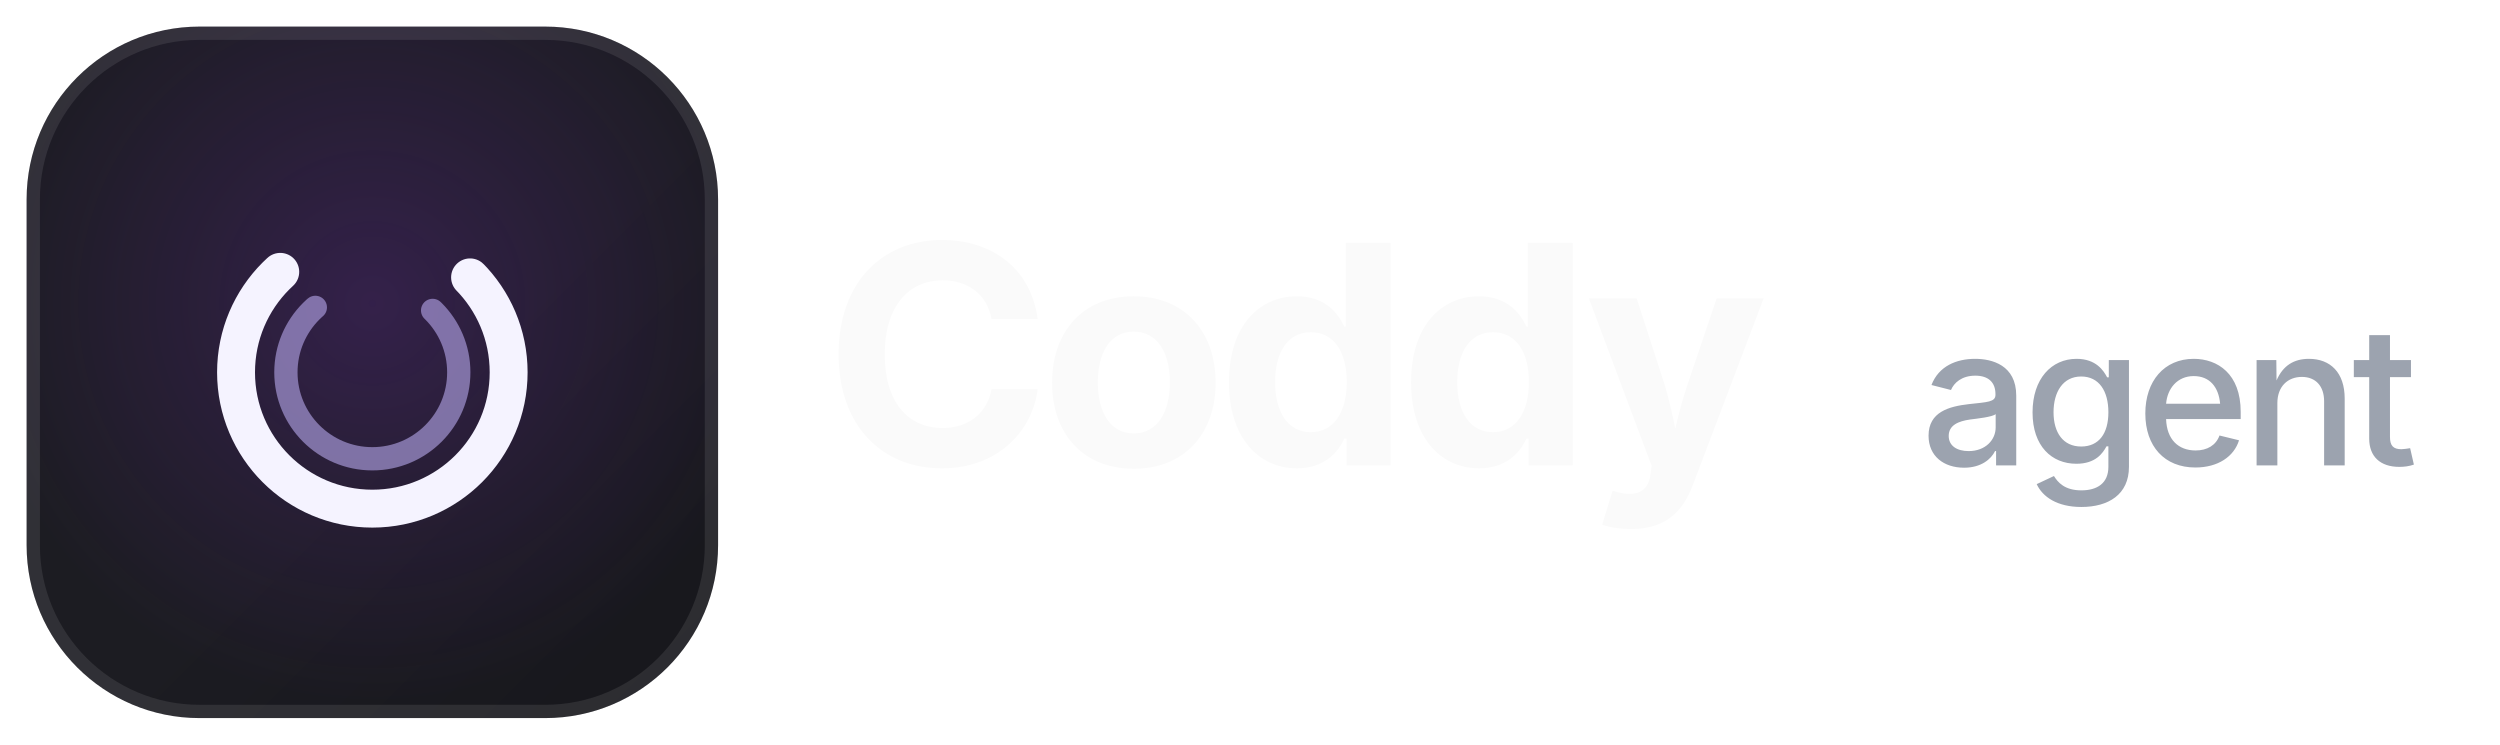
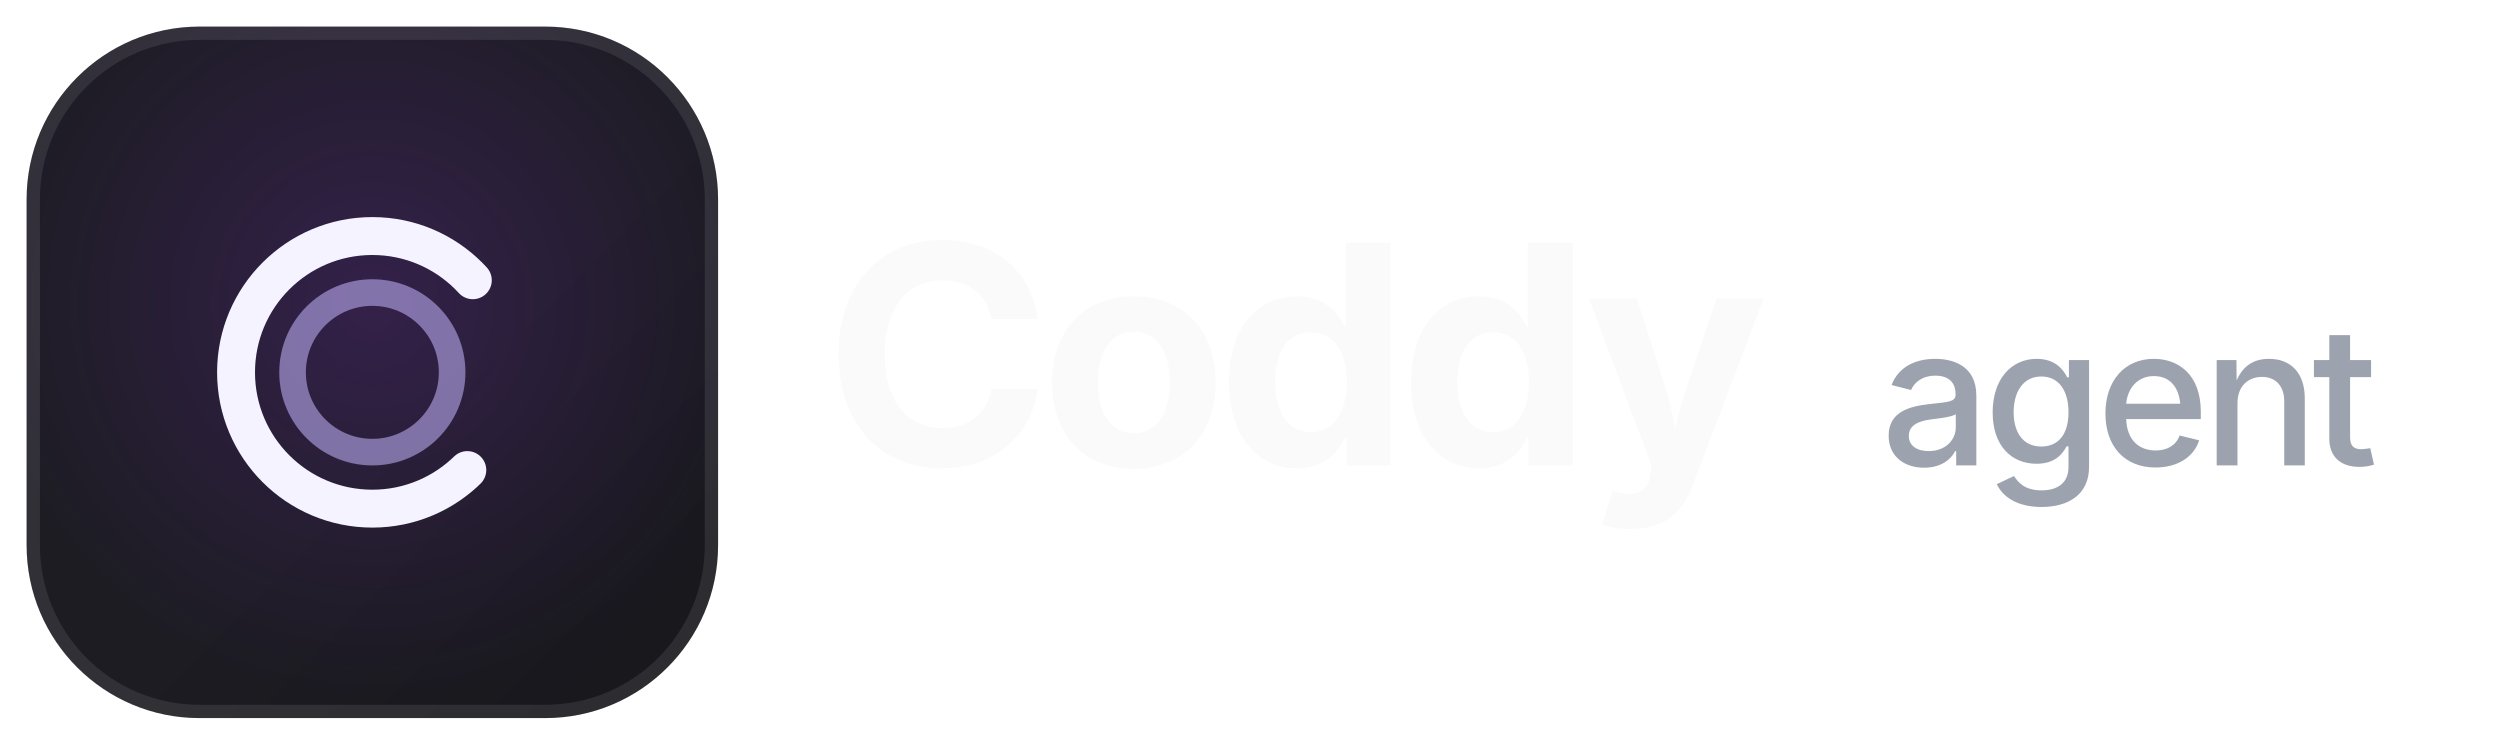
<svg xmlns="http://www.w3.org/2000/svg" viewBox="0 0 188 56" role="img" aria-label="Coddy agent">
  <defs>
    <linearGradient id="cw-plate" x1="2" y1="2" x2="54" y2="54" gradientUnits="userSpaceOnUse">
      <stop offset="0" stop-color="#1c1c22" />
      <stop offset="1" stop-color="#101014" />
    </linearGradient>
    <linearGradient id="cw-stroke" x1="10" y1="10" x2="46" y2="46" gradientUnits="userSpaceOnUse">
      <stop offset="0" stop-color="#f5f3ff" />
      <stop offset="0.5" stop-color="#ddd6fe" />
      <stop offset="1" stop-color="#a78bfa" />
    </linearGradient>
    <linearGradient id="cw-stroke-inner" x1="14" y1="14" x2="42" y2="42" gradientUnits="userSpaceOnUse">
      <stop offset="0" stop-color="#c4b5fd" stop-opacity="0.55" />
      <stop offset="1" stop-color="#9333ea" stop-opacity="0.35" />
    </linearGradient>
    <radialGradient id="cw-plate-glow" cx="50%" cy="40%" r="58%">
      <stop offset="0" stop-color="#9333ea" stop-opacity="0.2" />
      <stop offset="1" stop-color="#9333ea" stop-opacity="0" />
    </radialGradient>
  </defs>
  <g transform="translate(28 28)">
    <rect x="-26" y="-26" width="52" height="52" rx="13" fill="url(#cw-plate)" />
    <rect x="-26" y="-26" width="52" height="52" rx="13" fill="url(#cw-plate-glow)" />
    <rect x="-25.5" y="-25.5" width="51" height="51" rx="12.5" fill="none" stroke="rgba(255,255,255,0.09)" stroke-width="1" />
-     <circle r="10.25" fill="none" stroke="url(#cw-stroke)" stroke-width="2.85" stroke-linecap="round" stroke-dasharray="48.6 15.8" stroke-dashoffset="7.9" />
-     <circle r="6.5" fill="none" stroke="url(#cw-stroke-inner)" stroke-width="1.75" stroke-linecap="round" stroke-dasharray="30.8 9.7" stroke-dashoffset="4.85" />
+     <g transform="rotate(90)">
+       <circle r="10.25" fill="none" stroke="url(#cw-stroke)" stroke-width="2.85" stroke-linecap="round" stroke-dasharray="48.6 15.8" stroke-dashoffset="7.9" />
+       <circle r="6" fill="none" stroke="url(#cw-stroke-inner)" stroke-width="2" />
+     </g>
  </g>
  <text x="62" y="35" font-family="system-ui, -apple-system, Segoe UI, sans-serif" font-size="23" font-weight="650" letter-spacing="-0.035em" fill="#fafafa">
    <tspan>Coddy</tspan>
-     <tspan font-size="14.5" font-weight="500" fill="#9ca3af" dx="6">agent</tspan>
+     <tspan font-size="14.5" font-weight="500" fill="#9ca3af" dx="3">agent</tspan>
  </text>
</svg>
